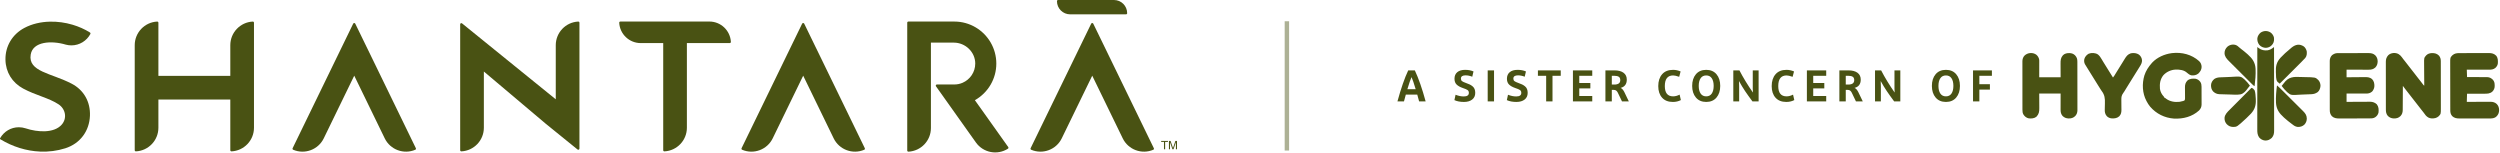
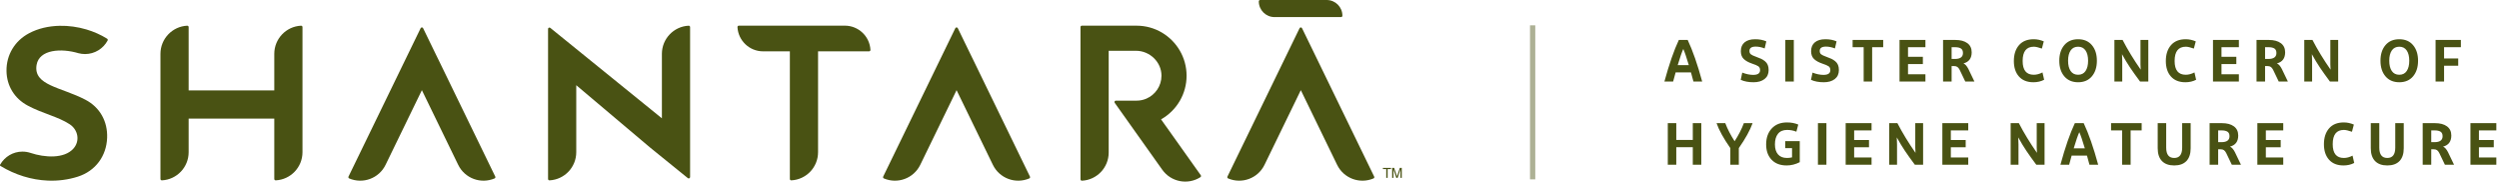
- <svg xmlns="http://www.w3.org/2000/svg" viewBox="0.00 0.00 1411.62 86.07" role="img">
+ <svg xmlns="http://www.w3.org/2000/svg" viewBox="0.00 0.00 1184.80 86.07" role="img">
  <svg x="0.00" y="0.00" width="664.59" height="86.07" viewBox="0 0 664.59 86.07">
    <g fill="#495213">
      <g>
        <path d="M659.48,79.57v.56h-1.59v4.16h-.65v-4.16h-1.59v-.56h3.83Z" />
        <path d="M660.05,79.57h.92l1.36,3.99,1.35-3.99h.91v4.72h-.61v-2.79c0-.1,0-.26,0-.48,0-.22,0-.46,0-.72l-1.35,3.98h-.63l-1.36-3.98v.15c0,.12,0,.29.01.53s0,.41,0,.52v2.79h-.61v-4.72Z" />
        <path d="M142.71,12.18c-7.06.36-12.67,6.2-12.67,13.35v17.3h-40.6V12.83c0-.38-.32-.67-.7-.65-7.06.36-12.67,6.2-12.67,13.35v59.29c0,.38.32.67.7.65,7.06-.36,12.67-6.2,12.67-13.35v-15.92h40.6v28.62c0,.38.32.67.7.65,7.06-.36,12.67-6.2,12.67-13.35V12.83c0-.38-.32-.67-.7-.65Z" />
        <path d="M207.45,27.44l-6.85-14.08c-.24-.49-.93-.49-1.17,0l-6.85,14.08-27.35,56.24c-.16.33-.02.73.32.88,6.51,2.78,14.13-.01,17.26-6.45l17.21-35.38,17.21,35.38c3.13,6.44,10.75,9.23,17.26,6.45.34-.14.48-.55.32-.88l-27.35-56.24Z" />
        <path d="M460.95,27.44l-6.85-14.08c-.24-.49-.93-.49-1.17,0l-6.85,14.08-27.35,56.24c-.16.33-.02.73.32.88,6.51,2.78,14.13-.01,17.26-6.45l17.21-35.38,17.21,35.38c3.13,6.44,10.75,9.23,17.26,6.45.34-.14.48-.55.32-.88l-27.35-56.24Z" />
        <path d="M651.51,83.68l-27.35-56.24-6.85-14.08c-.24-.49-.93-.49-1.17,0l-6.85,14.08-27.35,56.24c-.16.33-.02.73.32.88,6.51,2.78,14.13-.01,17.26-6.45l17.21-35.38,17.21,35.38c3.13,6.44,10.75,9.23,17.26,6.45.34-.14.48-.55.32-.88Z" />
        <path d="M400.54,12.16h-50.25c-.38,0-.67.32-.65.7.36,6.4,5.66,11.47,12.15,11.47h12.69v60.49c0,.38.32.67.7.65,7.06-.36,12.67-6.2,12.67-13.35V24.33h24.19c.38,0,.67-.32.65-.7-.36-6.4-5.66-11.47-12.15-11.47Z" />
        <path d="M552.63,59.61l-2.16-3.04c3.72-2.1,6.82-5.17,8.95-8.87,2-3.48,3.15-7.51,3.15-11.81s-1.15-8.33-3.15-11.81c-4.1-7.12-11.77-11.91-20.57-11.91h-25.93c-.36,0-.65.29-.65.65v72.17c0,.38.32.67.7.65,7.06-.36,12.67-6.2,12.67-13.35V24.07h12.96c6.5,0,12.07,5.31,12.07,11.81,0,4.88-2.96,9.06-7.17,10.87-1.42.61-2.99.95-4.64.95h-9.83c-.53,0-.84.6-.53,1.03l7.62,10.72.11.16,14.81,20.83c4.15,5.83,12.12,7.34,18.09,3.52.31-.2.38-.62.17-.92l-16.66-23.43Z" />
        <path d="M604.26,8.1h31.54c.36,0,.65-.29.65-.65,0-4.12-3.34-7.45-7.45-7.45h-31.54c-.36,0-.65.29-.65.65,0,4.12,3.34,7.45,7.45,7.45Z" />
        <path d="M50.79,18.34c-2.99-1.87-6.32-3.34-9.82-4.38-4.13-1.22-8.48-1.83-12.74-1.73-5.15.11-10.17,1.24-14.51,3.56-6.71,3.58-10.76,10.21-10.64,17.89.11,7.04,3.8,12.98,9.97,16.31,7.15,3.86,14.38,5.22,19.98,8.89,4.03,2.64,5.01,7.96,1.75,11.57-4.33,4.81-13.47,4.29-20.32,2.01h0c-1.2-.39-2.48-.61-3.81-.61-4.49-.01-8.4,2.44-10.51,6.06-.05.07-.09.13-.12.21-.01.04-.03.08-.03.13,0,.17.08.31.21.39.03.02.06.04.09.05,6.88,4.17,14.63,6.58,22.39,6.9,4.8.2,9.59-.4,14.19-1.86,8.5-2.71,13.6-9.86,13.92-18.4.29-7.76-3.39-14.47-10.3-18.07-11.55-6.03-24.76-6.74-23.15-16.47,1.23-7.4,11.69-8.02,19.84-5.58h0c1,.26,2.05.41,3.13.41,4.62,0,8.64-2.59,10.7-6.39.17-.31.08-.69-.22-.88Z" />
        <path d="M326.48,12.18c-7.06.36-12.67,6.2-12.67,13.35v30.54l-34.89-28.26-5.71-4.63-12.31-9.97c-.43-.35-1.06-.04-1.06.51v71.1c0,.38.32.67.7.65,7.06-.36,12.67-6.2,12.67-13.35h0s0-.02,0-.02v-31.72l34.89,29.44,5.71,4.63,12.31,9.97c.19.16.43.17.63.1.24-.09.43-.31.43-.61V12.83c0-.38-.32-.67-.7-.65Z" />
      </g>
    </g>
  </svg>
  <rect x="725.39" y="12.00" width="2.5" height="73.00" fill="#495213" opacity="0.45" />
-   <path transform="translate(788.69 39.74)" fill="#495213" d="M12.614 17.52 11.563 13.666H5.106Q4.58 15.418 4.055 17.52H0.375Q3.379 6.532 6.457 0.0H10.187Q13.365 6.733 16.294 17.52ZM5.982 10.612H10.662Q9.16 5.581 8.335 3.804Q7.433 5.757 5.982 10.612ZM33.188 13.766Q35.666 14.717 37.793 14.717Q40.696 14.717 40.696 12.715Q40.696 11.613 39.958 11.1Q39.22 10.587 37.293 9.961Q34.965 9.16 33.776 7.984Q32.587 6.808 32.587 4.73Q32.587 2.328 34.164 1.014Q35.741 -0.3 38.619 -0.3Q41.297 -0.3 43.324 0.601L42.624 3.579Q40.646 2.803 38.844 2.803Q36.216 2.803 36.216 4.63Q36.216 5.581 36.817 6.057Q37.418 6.532 39.045 7.108Q40.321 7.559 41.147 7.947Q41.973 8.335 42.761 8.973Q43.55 9.611 43.925 10.525Q44.301 11.438 44.301 12.689Q44.301 15.142 42.561 16.481Q40.822 17.82 37.943 17.82Q34.765 17.82 32.537 16.794ZM51.334 0.0H54.913V17.52H51.334ZM62.797 13.766Q65.275 14.717 67.402 14.717Q70.305 14.717 70.305 12.715Q70.305 11.613 69.567 11.1Q68.829 10.587 66.901 9.961Q64.574 9.16 63.385 7.984Q62.196 6.808 62.196 4.73Q62.196 2.328 63.773 1.014Q65.35 -0.3 68.228 -0.3Q70.906 -0.3 72.933 0.601L72.232 3.579Q70.255 2.803 68.453 2.803Q65.825 2.803 65.825 4.63Q65.825 5.581 66.426 6.057Q67.027 6.532 68.653 7.108Q69.93 7.559 70.756 7.947Q71.582 8.335 72.37 8.973Q73.159 9.611 73.534 10.525Q73.909 11.438 73.909 12.689Q73.909 15.142 72.17 16.481Q70.43 17.82 67.552 17.82Q64.373 17.82 62.146 16.794ZM92.581 0.0V3.053H87.925V17.52H84.346V3.053H79.691V0.0ZM110.376 17.52H99.464V0.0H110.376V3.053H103.043V7.108H109.3V10.162H103.043V14.467H110.376ZM128.472 12.214 131.025 17.52H127.17L124.792 12.564Q124.367 11.738 123.841 11.375Q123.316 11.013 122.49 11.013H121.414V17.52H117.809V0.0H122.965Q126.219 0.0 128.046 1.352Q129.873 2.703 129.873 5.206Q129.873 8.985 126.394 9.886Q127.521 10.362 128.472 12.214ZM122.79 8.009Q126.194 8.009 126.194 5.506Q126.194 4.155 125.343 3.604Q124.492 3.053 122.79 3.053H121.414V8.009ZM147.644 8.885Q147.644 4.705 149.809 2.203Q151.973 -0.3 156.028 -0.3Q158.156 -0.3 160.258 0.601L159.457 3.629Q157.229 2.853 156.053 2.853Q151.348 2.853 151.348 8.86Q151.348 14.667 156.028 14.667Q157.805 14.667 159.707 13.691L160.408 16.769Q158.431 17.82 155.878 17.82Q151.948 17.82 149.796 15.405Q147.644 12.99 147.644 8.885ZM174.724 -0.3Q178.429 -0.3 180.531 2.19Q182.633 4.68 182.633 8.76Q182.633 12.84 180.531 15.33Q178.429 17.82 174.724 17.82Q171.02 17.82 168.905 15.33Q166.79 12.84 166.79 8.76Q166.79 4.68 168.893 2.19Q170.995 -0.3 174.724 -0.3ZM174.724 14.667Q176.777 14.667 177.853 13.09Q178.929 11.513 178.929 8.76Q178.929 6.007 177.853 4.43Q176.777 2.853 174.724 2.853Q172.647 2.853 171.571 4.43Q170.495 6.007 170.495 8.76Q170.495 11.513 171.571 13.09Q172.647 14.667 174.724 14.667ZM190.017 17.52V0.0H193.471Q196.675 6.182 201.105 12.514Q201.004 11.613 201.004 10.337V0.0H204.308V17.52H200.829Q198.326 14.166 196.624 11.638Q194.923 9.11 193.221 6.007Q193.321 7.308 193.321 8.985V17.52ZM211.692 8.885Q211.692 4.705 213.857 2.203Q216.022 -0.3 220.076 -0.3Q222.204 -0.3 224.306 0.601L223.505 3.629Q221.278 2.853 220.101 2.853Q215.396 2.853 215.396 8.86Q215.396 14.667 220.076 14.667Q221.853 14.667 223.755 13.691L224.456 16.769Q222.479 17.82 219.926 17.82Q215.997 17.82 213.844 15.405Q211.692 12.99 211.692 8.885ZM242.477 17.52H231.564V0.0H242.477V3.053H235.143V7.108H241.401V10.162H235.143V14.467H242.477ZM260.572 12.214 263.125 17.52H259.271L256.893 12.564Q256.468 11.738 255.942 11.375Q255.417 11.013 254.591 11.013H253.514V17.52H249.91V0.0H255.066Q258.32 0.0 260.147 1.352Q261.974 2.703 261.974 5.206Q261.974 8.985 258.495 9.886Q259.621 10.362 260.572 12.214ZM254.891 8.009Q258.295 8.009 258.295 5.506Q258.295 4.155 257.444 3.604Q256.593 3.053 254.891 3.053H253.514V8.009ZM270.033 17.52V0.0H273.487Q276.691 6.182 281.121 12.514Q281.021 11.613 281.021 10.337V0.0H284.325V17.52H280.846Q278.343 14.166 276.641 11.638Q274.939 9.11 273.237 6.007Q273.337 7.308 273.337 8.985V17.52ZM310.079 -0.3Q313.783 -0.3 315.886 2.19Q317.988 4.68 317.988 8.76Q317.988 12.84 315.886 15.33Q313.783 17.82 310.079 17.82Q306.375 17.82 304.26 15.33Q302.145 12.84 302.145 8.76Q302.145 4.68 304.247 2.19Q306.35 -0.3 310.079 -0.3ZM310.079 14.667Q312.131 14.667 313.208 13.09Q314.284 11.513 314.284 8.76Q314.284 6.007 313.208 4.43Q312.131 2.853 310.079 2.853Q308.002 2.853 306.925 4.43Q305.849 6.007 305.849 8.76Q305.849 11.513 306.925 13.09Q308.002 14.667 310.079 14.667ZM325.371 17.52V0.0H336.034V3.053H328.951V7.809H334.907V10.862H328.951V17.52Z" />
-   <svg x="1141.44" y="16.98" width="270.18" height="63.03" viewBox="0 0 1946.0 454.0">
-     <g fill="#495213">
-       <path d="M1013.188 10c6.39 4.76 11 11.39 13.25 19.06 1.45 10.12.95 19.53-5.13 28.13a99 99 0 0 1-3.31 3.81c-.56.63-1.13 1.26-1.71 1.91-6.25 6.21-13.88 8.72-22.59 9.32-10.29-.32-19.04-4.02-26.2-11.48-6.58-8.19-9.24-17.67-8.28-28.13 1.65-9.11 6.57-16.88 13.78-22.62 12.91-8.15 27.33-8.11 40.19 0M880.18 65.838c.37.36.37.36 2.25 2.15 3.92 3.61 7.94 6.88 12.21 10.03 8.3 6.19 16.24 12.74 23.98 19.61.7.62 1.4 1.23 2.12 1.87 18.88 16.97 29.82 32.76 31.21 58.6.97 23.3-1.04 46.8-3.95 69.9-3.57-1.52-5.88-3.62-8.62-6.35-.92-.91-1.84-1.82-2.79-2.77-1.02-1.01-2.03-2.03-3.05-3.04-1.07-1.07-2.15-2.14-3.22-3.21-2.92-2.9-5.83-5.8-8.74-8.71-1.82-1.82-3.64-3.64-5.47-5.46-6.36-6.35-12.72-12.7-19.08-19.06-5.91-5.91-11.83-11.81-17.76-17.71-5.1-5.07-10.19-10.15-15.27-15.23-3.04-3.04-6.07-6.07-9.12-9.09-2.86-2.85-5.72-5.7-8.57-8.57-1.04-1.04-2.09-2.08-3.14-3.12-9.35-9.26-17-18.35-17.48-31.99.24-10.48 3.72-17.9 10.94-25.38 11.6-10.76 30.94-13.1 43.55-2.47m268.008.787c6.16 4.84 9.75 11.93 11.81 19.38 1.01 9.76.44 19.42-5.87 27.34a569 569 0 0 1-17.05 17.69c-.96.96-1.92 1.92-2.87 2.88-2.57 2.56-5.14 5.12-7.71 7.69-2.69 2.69-5.39 5.38-8.08 8.07-5.09 5.09-10.18 10.17-15.27 15.25l-17.4 17.37c-11.91 11.91-23.83 23.81-35.75 35.71a816 816 0 0 1-7-6c-.77-.66-1.54-1.31-2.34-1.98-6.52-7.98-5.42-26.26-5.97-36.21l-.15-2.55c-1.2-23.53 2.68-40.81 18.67-58.59 5.66-6.16 11.64-11.95 17.79-17.61.76-.7 1.52-1.41 2.31-2.13 7.74-7.1 15.65-13.99 23.82-20.61l1.75-1.42c15.64-12.44 32.02-15.84 49.31-4.28" />
-       <path d="M959 69c.55.41 1.1.83 1.66 1.26.72.54 1.44 1.08 2.19 1.64.35.27.35.27 2.16 1.63 10.57 7.79 23.26 10.55 36.15 8.75 8.46-1.49 15.25-5.28 22.02-10.39.71-.54 1.43-1.09 2.17-1.64.54-.41 1.09-.83 1.65-1.25.07 44.55.12 89.09.15 133.64.01 5.25.01 10.51.01 15.77.01 1.05.01 2.1.01 3.18q.015 25.425.06 50.85c.03 17.4.05 34.79.05 52.19.01 10.73.02 21.46.04 32.2.02 7.36.02 14.72.02 22.08 0 4.25 0 8.49.02 12.74q.015 5.835 0 11.67c0 1.41.01 2.81.01 4.22.08 12.24-1.31 21.53-9.56 30.96-8.28 7.36-15.94 11.13-27.11 10.8-10.28-1.14-18.07-5.36-24.7-13.3-6.97-10.92-7.15-20.46-7.12-33.05v-4.33c-.01-3.95 0-7.9 0-11.85.01-4.27.01-8.53.01-12.8v-22.16c.01-10.68.02-21.36.02-32.04 0-17.32.01-34.65.01-51.98l.03-50.49v-18.76c.01-43.18.03-86.36.05-129.54m-237 57c7.14 6.74 10.18 14.26 10.5 24.06-.4 11.36-5.57 18.96-13.5 26.94-9.19 6.87-17.71 8.15-29 7-6.48-2.06-11.52-5.36-16.44-10-12.57-11.8-30.45-13.76-46.97-13.29-18.72.93-36.32 8.86-49.23 22.43-13.65 16.55-16.03 35.03-14.36 55.86 1.62 12 7.36 22.78 15.68 31.44C580 272 580 272 580 274c1.31.7 2.65 1.36 4 2 1.18.89 2.35 1.81 3.5 2.75 16.08 12.2 35.98 15.16 55.65 13.02 4.05-.62 7.96-1.51 11.85-2.77.74-.16 1.49-.33 2.25-.5 2.77-.83 4.56-1.6 6.75-3.5 1.35-4.51 1.11-8.96.99-13.64 0-1.36 0-2.72.01-4.09.01-3.58-.04-7.17-.09-10.76-.09-5.73-.09-11.45-.1-17.18-.01-1.98-.04-3.97-.07-5.96-.09-11.66 2-19.88 10.26-28.37 9.61-7.76 21.18-8.08 33-7 8.13 1.7 14.9 6.44 19.57 13.31 3.72 6.47 4.58 11.54 4.59 18.99.01.83.01 1.67.02 2.53.01 2.76.02 5.52.02 8.28.01 1.92.01 3.84.02 5.77.01 4.03.02 8.06.02 12.1.01 5.15.03 10.3.06 15.46.02 3.97.02 7.95.02 11.92.01 1.9.01 3.8.03 5.7.01 2.66.01 5.33.01 8 .01.77.01 1.55.02 2.34-.07 9.86-3.53 17.58-10.38 24.6-28.13 25.62-64.59 34.74-102 33-38.08-2.77-71.72-19.47-96.75-48.31-5.62-6.71-10.11-13.99-14.25-21.69l-.97-1.79c-16.72-31.5-18.43-69.94-8.28-103.79C505.99 165.17 516.64 149 530 134c.59-.67 1.19-1.34 1.8-2.02C551.71 110.93 581.57 97.81 610 94c.4-.06.4-.06 2.41-.34C652.16 89.12 691.92 99.19 722 126M59.496 99.695c6.92 5.61 11.08 12.5 12.5 21.3.09 2.37.12 4.73.12 7.09v2.13c0 2.27-.01 4.54-.02 6.8v4.22l-.03 15.58c-.02 11.61-.04 23.22-.07 35.18h87c-.12-34.43-.12-34.43-.18-45.26-.01-4.4-.01-4.4-.01-6.47 0-1.43-.01-2.86-.02-4.28-.09-13.35.61-23.43 9.78-33.74 7.46-7.14 16.63-8.8 26.65-8.65 8.89.36 16.21 2.82 22.6 9.23 7.42 8.13 9.34 14.93 9.32 25.8.01.87.01 1.74.01 2.63.01 2.91.01 5.82.02 8.72 0 2.09 0 4.17.01 6.26.01 5.66.02 11.32.02 16.99.01 3.54.01 7.07.02 10.61.01 11.08.02 22.15.02 33.23.01 12.78.02 25.56.05 38.34.03 9.88.04 19.77.04 29.65 0 5.9 0 11.8.02 17.7.02 5.55.02 11.1.01 16.65 0 2.04.01 4.07.01 6.11.02 2.78.01 5.57 0 8.35.01.4.01.4.03 2.42-.08 9-2.83 16.89-9.08 23.5-8.06 7.65-16.1 9.84-26.99 9.68-9.81-.41-17.24-3.32-24.38-10.18-6.57-7.71-8.08-15.76-8.06-25.67v-2.19c0-2.33.01-4.65.02-6.98v-4.33c0-5.33.02-10.66.03-15.99l.06-36.13h-87c.19 36.38.19 36.38.27 47.81.02 4.65.02 4.65.02 6.84 0 1.51.02 3.02.03 4.52.14 14.69-1.47 24.8-12 35.58-9.12 6.9-20.35 7.52-31.32 6.25-8.94-1.94-15.85-7.44-20.87-15-3.88-6.28-4.42-12.68-4.39-19.86 0-.87 0-1.74-.01-2.64-.01-2.9 0-5.8 0-8.7-.01-2.08-.01-4.17-.02-6.25-.01-5.66-.01-11.31-.01-16.97 0-4.72 0-9.45-.01-14.17-.01-11.15-.01-22.3 0-33.44 0-11.49-.01-22.99-.03-34.48-.02-9.87-.02-19.75-.02-29.62 0-5.89 0-11.79-.01-17.68-.02-5.54-.02-11.09 0-16.63 0-2.03 0-4.06-.01-6.1-.01-2.78 0-5.55.01-8.33-.01-.8-.02-1.6-.02-2.42.08-8.95 2.78-17.11 9.22-23.52 12.61-11.51 32.3-13.25 46.67-3.49m251.693-.123c6.29 5.37 10.29 11.32 14.44 18.43.68 1.15 1.37 2.3 2.06 3.45q2.13 3.54 4.23 7.08c3.17 5.31 6.47 10.54 9.77 15.78 5.27 8.41 10.5 16.83 15.72 25.27 4.84 7.82 9.71 15.62 14.59 23.42 4.16-4.8 7.25-10.2 10.5-15.63 4.39-7.27 8.81-14.52 13.38-21.68 4.48-7.06 8.89-14.16 13.26-21.29 2.36-3.84 4.72-7.68 7.09-11.52 1.08-1.77 2.17-3.53 3.25-5.29 6.88-11.22 12.48-18.95 25.29-23.17 11.19-2.1 23.2-1.21 32.72 5.27 7.4 5.99 11.35 12.85 12.51 22.31.85 9.36-3.41 17.44-8.25 25.12-.52.85-1.04 1.7-1.58 2.57-1.71 2.78-3.44 5.54-5.17 8.31-1.22 1.96-2.44 3.93-3.67 5.89-2.53 4.06-5.06 8.12-7.61 12.17-3.43 5.46-6.83 10.95-10.22 16.44-5.2 8.41-10.44 16.8-15.69 25.18-3.35 5.37-6.69 10.74-10 16.13-.35.57-.7 1.14-1.06 1.72-1.68 2.74-3.36 5.48-5.03 8.21-.62 1.01-1.23 2.01-1.87 3.05-.29.47-.29.47-1.75 2.89-2.1 3.32-2.1 3.32-4.41 6.43-6.42 8.73-7.94 15.99-7.65 26.78q.015 2.22 0 4.44c0 3.86.05 7.71.11 11.57.1 6.18.12 12.36.13 18.55.01 2.13.05 4.27.1 6.41.07 10.36-1.42 18.85-8.68 26.61-8.69 7.82-18.2 9.11-29.46 8.84-8.2-.44-15.46-3.23-21.32-9.08-7.13-8.3-8.74-16.71-8.31-27.39.08-2.15.12-4.29.14-6.44.07-6.09.19-12.18.4-18.27.67-20.12-.72-34.3-13.47-50.92-2.16-2.85-3.97-5.8-5.8-8.86-1.1-1.77-2.21-3.53-3.32-5.29l-3.78-6.03-3.78-6.03c-8.39-13.39-16.73-26.79-25-40.26-5.27-8.58-10.59-17.12-15.95-25.65a1125 1125 0 0 1-9.84-15.95c-3.74-6.63-4.3-14.21-2.67-21.57 2.98-9.68 8.98-16.35 17.65-21.45 11.53-4.61 27.82-3.86 38 3.45m973.901-5.832c1.2-.01 2.4-.01 3.63-.02 1.3 0 2.6 0 3.95.01 1.39-.01 2.79-.01 4.18-.02 3.78-.01 7.56-.01 11.34-.01 3.16 0 6.32 0 9.48-.01q11.19-.015 22.38 0c7.69 0 15.37-.01 23.05-.03 6.61-.02 13.22-.03 19.83-.02 3.94 0 7.88 0 11.82-.02q5.565-.015 11.13 0c2 .01 3.99 0 5.99-.01 10.57.06 18.95 1.67 26.91 9.04 6.97 7.23 9.41 14.9 9.72 24.85-.31 9.83-2.7 17.62-9.58 24.78-8.34 7.48-17.01 9.04-27.92 8.95h-2.93c-3.17 0-6.34-.02-9.51-.03-2.21-.01-4.41-.01-6.62-.01-5.8-.01-11.59-.03-17.38-.05-5.92-.02-11.84-.03-17.76-.04-11.6-.02-23.2-.06-34.8-.1v31c1.33-.02 1.33-.02 8.07-.09 8.84-.1 17.67-.17 26.51-.22 5.36-.03 10.71-.07 16.06-.14 5.18-.07 10.35-.1 15.53-.12 1.96-.01 3.93-.03 5.89-.06 12.19-.2 22.28-.13 31.91 8.37 7.49 7.69 9.37 17.81 9.24 28.14-.57 8.4-3.62 15.79-9.21 22.12-7.39 6.19-14.35 8.31-23.85 8.23h-2.63c-2.86 0-5.72-.02-8.57-.03-1.99-.01-3.98-.01-5.96-.01-5.22-.01-10.44-.03-15.66-.05-5.33-.02-10.66-.03-15.99-.04-10.44-.02-20.89-.06-31.34-.1v34l9.37-.06c10.25-.07 20.49-.11 30.74-.15q9.315-.03 18.63-.09c5.99-.04 11.99-.07 17.99-.08 2.28-.01 4.56-.02 6.85-.04 3.21-.03 6.41-.04 9.62-.03.94-.02 1.87-.03 2.83-.05 10.07.07 19.72 3.32 26.97 10.5 7.78 9.92 8.07 20.88 7 33-1.83 8.55-6.72 15.01-13.94 19.81-7.91 4.92-16.27 4.49-25.28 4.48-1.44.01-2.89.01-4.33.02-3.91.02-7.81.02-11.72.03-2.44 0-4.88 0-7.33.01-8.54.01-17.07.02-25.61.02-7.94 0-15.88.02-23.82.05-6.83.03-13.66.04-20.5.04-4.07 0-8.14 0-12.22.02-3.83.02-7.67.02-11.5.01-1.4 0-2.8 0-4.2.01-10.99.09-21.34-1.57-29.55-9.5-6.39-7.83-8.31-15.04-8.26-24.94 0-.44 0-.44-.01-2.66q-.015-4.395 0-8.79c-.01-2.1-.01-4.21-.02-6.31-.01-5.71-.01-11.42-.01-17.13 0-4.77-.01-9.54-.01-14.3-.01-11.26-.01-22.51-.01-33.76.01-11.6 0-23.2-.02-34.8-.02-9.97-.03-19.94-.02-29.91 0-5.94 0-11.89-.02-17.84-.01-5.6-.01-11.2 0-16.79.01-2.05 0-4.1 0-6.15-.01-2.81-.01-5.62.01-8.42l-.03-2.44c.09-9.09 2.88-17.29 9.4-23.76 6.8-4.99 13.55-8.24 22.09-8.26M1534 98c5.71 3.77 9.78 7.78 13.69 13.38 1.03 1.42 2.06 2.85 3.1 4.27.53.72 1.06 1.44 1.6 2.19 2.59 3.48 5.35 6.82 8.11 10.16 4.85 5.9 9.5 11.93 14.05 18.06 3.91 5.27 7.98 10.4 12.1 15.51 3.53 4.39 7 8.83 10.42 13.31 3.6 4.7 7.23 9.38 10.87 14.06.3.38.3.38 1.81 2.33 4.09 5.25 8.2 10.5 12.33 15.72 2.27 2.89 4.53 5.8 6.75 8.73.23.3.23.3 1.39 1.83l2.61 3.45c2.95 3.89 2.95 3.89 5.17 5-.01-.55-.01-1.1-.02-1.67-.13-13.45-.23-26.9-.29-40.34-.03-6.51-.07-13.01-.14-19.51-.07-6.29-.1-12.57-.12-18.85q-.015-3.585-.06-7.17c-.34-25.48-.34-25.48 8.54-35.65 6.44-6.56 14.5-8.92 23.47-9.23 11.77-.09 20.04 2.06 28.62 10.42 5.6 7.06 7.3 14.03 7.27 22.89 0 .89.01 1.77.01 2.68.01 2.96.01 5.92.01 8.87.01 2.12.01 4.25.02 6.37.02 5.76.02 11.53.02 17.29.01 3.6.01 7.2.02 10.8.01 12.57.02 25.14.02 37.72 0 11.71.02 23.41.05 35.12.03 10.06.04 20.12.04 30.18 0 6.01 0 12.01.02 18.02.02 5.65.02 11.3.01 16.95 0 2.07 0 4.14.01 6.21.13 23.83.13 23.83-8.8 33.37-8.41 7.58-17.58 9.13-28.69 8.83-10.07-.57-17.37-4.88-24.01-12.3-3.07-3.81-5.95-7.76-8.83-11.72-3.08-4.21-6.35-8.25-9.67-12.28-4.85-5.9-9.5-11.93-14.05-18.06-3.91-5.27-7.97-10.4-12.09-15.5-3.61-4.49-7.15-9.03-10.65-13.61-2.96-3.86-5.95-7.7-8.96-11.52-4.31-5.47-8.6-10.95-12.87-16.43-.55-.71-1.1-1.41-1.67-2.14a829 829 0 0 1-9.93-13.03c-.21-.27-.21-.27-1.25-1.67-1.01-1.35-2.02-2.69-3.03-4.04 0 .65 0 .65-.02 3.96-.06 12.35-.13 24.69-.22 37.04-.04 6.34-.08 12.69-.11 19.03-.02 6.13-.06 12.26-.11 18.38-.02 2.34-.03 4.67-.04 7.01-.01 3.27-.04 6.55-.07 9.83 0 .48 0 .48.01 2.9-.14 9.51-2.46 17.58-9.12 24.63-8.07 7.66-16.1 9.84-26.99 9.69-9.81-.42-17.24-3.33-24.38-10.19-6.9-8.08-8.1-16.55-8.08-26.88-.01-.85-.01-1.7-.01-2.58-.01-2.85-.01-5.7-.01-8.54 0-2.05 0-4.09-.01-6.14 0-5.55-.01-11.1-.01-16.66v-10.4c-.01-12.11-.02-24.22-.02-36.33.01-11.28-.01-22.57-.02-33.85-.01-9.69-.02-19.38-.02-29.07 0-5.78 0-11.57-.01-17.36q-.015-8.16 0-16.32c0-2-.01-3.99-.01-5.99-.01-2.73 0-5.45 0-8.18 0-.79-.01-1.57-.01-2.38.06-10.64 2.72-18.37 9.82-26.36 10.74-10.27 29.81-11.91 42.44-4.24m248.747-4.29c1.39-.01 2.78-.01 4.18-.02 3.76-.02 7.53-.02 11.3-.02 2.35-.01 4.71-.01 7.07-.01q12.36-.03 24.72-.03c7.66 0 15.32-.02 22.98-.05 6.59-.03 13.19-.04 19.78-.04 3.93 0 7.86 0 11.79-.02 3.7-.02 7.4-.02 11.1-.01q2.985 0 5.97-.03c11.31.08 20.21 2.44 28.48 10.36 7.95 9.14 7.71 20.16 7.15 31.61-.8 7.66-4.73 13.44-10.2 18.61-7.97 6.25-16 7.09-25.81 7.05h-2.96c-3.22 0-6.44 0-9.66-.01-2.24 0-4.47-.01-6.7-.01-5.88 0-11.76-.01-17.64-.02-6-.01-12-.02-17.99-.02-11.77-.01-23.54-.03-35.31-.05l1 30 8.03.03c8.77.03 17.55.09 26.32.15 5.32.04 10.63.08 15.95.09 5.13.02 10.27.05 15.4.1 1.96.01 3.91.02 5.87.02 2.75 0 5.49.03 8.24.06.8 0 1.6-.01 2.43-.01 8.85.16 15.65 3.81 22.04 9.77 6.79 7.06 8.08 14.2 8.1 23.6.02.85.05 1.71.07 2.58.04 8.83-3.02 16.28-9.23 22.62-10.37 9.33-21.71 8.86-34.86 8.8-1.98.01-3.95.02-5.93.04-5.17.03-10.34.03-15.51.03-5.29 0-10.58.03-15.87.06-10.35.05-20.7.06-31.05.06l-1 33c1.55-.01 1.55-.01 9.39-.05 10.26-.05 20.52-.08 30.77-.1 6.22-.02 12.44-.04 18.65-.08 6.01-.03 12.01-.05 18.02-.05 2.28-.01 4.57-.02 6.86-.04 3.21-.02 6.42-.02 9.63-.02l2.84-.03c9.77.04 18.33 2.26 25.62 9.02 7.02 7.27 9.42 14.96 9.66 24.98-.31 10.7-3.19 18.52-11.06 26-8.19 7.61-18.32 7.96-28.92 7.89-1.45 0-2.89.01-4.33.02-3.89.02-7.78.01-11.66 0-4.09-.01-8.18 0-12.26 0-6.87.01-13.73 0-20.59-.02-7.91-.02-15.82-.01-23.73.01-6.81.02-13.63.02-20.44.01-4.06-.01-8.12-.01-12.18.01-3.82.01-7.64 0-11.46-.02-1.39-.01-2.79-.01-4.18 0-11.42.07-21.37-1.4-29.9-9.53-6.33-7.34-7.88-14.19-7.87-23.65-.01-.88-.01-1.77-.02-2.68-.01-2.96-.01-5.92-.01-8.88-.01-2.13-.02-4.25-.02-6.37-.03-6.98-.04-13.95-.05-20.93 0-2.4 0-4.8-.01-7.2-.02-11.29-.03-22.57-.04-33.86-.01-13.02-.04-26.04-.08-39.07-.03-10.06-.04-20.13-.04-30.2-.01-6.01-.02-12.02-.04-18.04-.02-5.66-.03-11.31-.02-16.97 0-2.08 0-4.15-.02-6.22-.15-23.85-.15-23.85 8.79-33.4 9.22-8.3 18.5-8.83 30.45-8.82m-976.842 98.653c.91-.05 1.83-.11 2.77-.16 8.52-.47 17.05-.76 25.59-.99 5.71-.16 11.41-.38 17.11-.76 40.42-2.58 40.42-2.58 55.2 10.04 8.41 7.66 15.67 16.37 22.43 25.51l-1.15 1.3c-2.53 2.9-4.99 5.8-7.21 8.94-7.55 10.62-16.79 22.28-30.08 25.23-13.76 2.2-27.88 1.31-41.73.61-4.56-.2-9.12-.28-13.69-.36-9.45-.16-18.91-.39-28.35-.84l-2.57-.09c-10.07-.55-17.77-4.38-25.02-11.28-6.82-7.77-8.61-16-8.47-26.07.79-10.28 5.53-17.77 13.27-24.44 7.13-4.49 13.54-6.17 21.9-6.64m331.795-1.45c4.51.2 9.03.28 13.54.36 43.97.75 43.97.75 55.76 11.73 6.04 6.68 9 15.02 9 24-.86 9.39-3.78 18.53-11 25-8.11 5.68-15.34 8.23-25.15 8.75-.46.02-.46.02-2.74.16-8.4.47-16.81.74-25.23.96-5.62.15-11.23.36-16.85.73-39.79 2.54-39.79 2.54-54.56-10.1-8.41-7.67-15.69-16.38-22.47-25.5l1.15-1.3c2.52-2.91 4.98-5.81 7.22-8.95 19.22-26.95 39.99-27.43 71.33-25.84M1039 225c6.22 5.15 11.92 10.75 17.63 16.44l3.17 3.14c3.45 3.42 6.89 6.85 10.33 10.28 1.19 1.18 2.38 2.37 3.58 3.56 4.95 4.93 9.9 9.86 14.85 14.8 7.07 7.05 14.14 14.09 21.23 21.12q7.5 7.44 14.97 14.91c2.97 2.96 5.94 5.92 8.92 8.87 2.81 2.78 5.61 5.57 8.39 8.37 1.02 1.02 2.04 2.03 3.07 3.04 9.05 8.9 14.9 17.17 15.17 30.09-.09 10.01-3.35 18.14-10.31 25.38-7.53 6.61-16.7 9.5-26.69 8.94-6.72-.91-12.31-3.28-17.68-7.41-2.56-1.96-5.13-3.9-7.73-5.8-9.87-7.24-19.27-14.96-28.4-23.11l-2.2-1.95c-19.3-17.42-30.94-33.62-32.39-60.14-1-23.51 1.08-47.23 4.09-70.53m-103 10c5.07 1.65 8.99 5.72 12 10 1.77 4.83 2.54 9.74 3.14 14.83.08.73.17 1.46.26 2.2.64 5.59 1.01 11.17 1.29 16.78.04.83.09 1.65.13 2.5 1.15 23.63-3.45 40.6-19.45 58.38-5.84 6.34-11.99 12.32-18.31 18.19-.78.72-1.56 1.45-2.37 2.2-36.56 33.78-36.56 33.78-52.61 33.95-10.81-.55-18.67-4.11-26.08-12.03-6.37-7.85-8.54-15.09-8.31-25.14 1.52-14.11 11.58-23.43 21.13-33l2.91-2.94c2.61-2.64 5.22-5.26 7.84-7.89 1.64-1.64 3.27-3.28 4.9-4.93 5.12-5.14 10.25-10.29 15.38-15.42 5.91-5.93 11.81-11.86 17.7-17.81 4.57-4.61 9.14-9.2 13.72-13.79 2.74-2.74 5.47-5.48 8.19-8.23q3.825-3.87 7.68-7.71c1.4-1.39 2.78-2.8 4.16-4.21.83-.81 1.65-1.63 2.51-2.47.71-.72 1.43-1.44 2.17-2.19.67-.42 1.33-.84 2.02-1.27" />
-     </g>
-   </svg>
+   <path transform="translate(788.69 18.93)" fill="#495213" d="M14.191 19.71 13.009 15.374H5.744Q5.153 17.345 4.561 19.71H0.422Q3.801 7.349 7.265 0.0H11.46Q15.036 7.574 18.33 19.71ZM6.73 11.939H11.995Q10.306 6.279 9.376 4.28Q8.363 6.476 6.73 11.939ZM37.336 15.486Q40.124 16.556 42.517 16.556Q45.784 16.556 45.784 14.304Q45.784 13.065 44.953 12.488Q44.122 11.91 41.954 11.207Q39.336 10.306 37.998 8.982Q36.661 7.659 36.661 5.322Q36.661 2.619 38.435 1.14Q40.208 -0.338 43.446 -0.338Q46.459 -0.338 48.74 0.676L47.952 4.026Q45.727 3.154 43.7 3.154Q40.743 3.154 40.743 5.209Q40.743 6.279 41.419 6.814Q42.095 7.349 43.925 7.997Q45.361 8.503 46.29 8.94Q47.22 9.376 48.106 10.094Q48.993 10.812 49.416 11.84Q49.838 12.868 49.838 14.276Q49.838 17.035 47.881 18.541Q45.924 20.048 42.686 20.048Q39.11 20.048 36.604 18.893ZM57.75 0.0H61.777V19.71H57.75ZM70.646 15.486Q73.434 16.556 75.827 16.556Q79.093 16.556 79.093 14.304Q79.093 13.065 78.263 12.488Q77.432 11.91 75.264 11.207Q72.645 10.306 71.308 8.982Q69.971 7.659 69.971 5.322Q69.971 2.619 71.744 1.14Q73.518 -0.338 76.756 -0.338Q79.769 -0.338 82.05 0.676L81.262 4.026Q79.037 3.154 77.01 3.154Q74.053 3.154 74.053 5.209Q74.053 6.279 74.729 6.814Q75.405 7.349 77.235 7.997Q78.671 8.503 79.6 8.94Q80.529 9.376 81.416 10.094Q82.303 10.812 82.726 11.84Q83.148 12.868 83.148 14.276Q83.148 17.035 81.191 18.541Q79.234 20.048 75.996 20.048Q72.42 20.048 69.914 18.893ZM104.153 0.0V3.435H98.916V19.71H94.89V3.435H89.652V0.0ZM124.173 19.71H111.896V0.0H124.173V3.435H115.923V7.997H122.962V11.432H115.923V16.275H124.173ZM144.531 13.741 147.403 19.71H143.066L140.392 14.135Q139.913 13.206 139.322 12.797Q138.73 12.389 137.801 12.389H136.59V19.71H132.536V0.0H138.336Q141.996 0.0 144.052 1.52Q146.107 3.041 146.107 5.857Q146.107 10.108 142.194 11.122Q143.461 11.657 144.531 13.741ZM138.139 9.01Q141.968 9.01 141.968 6.195Q141.968 4.674 141.011 4.055Q140.054 3.435 138.139 3.435H136.59V9.01ZM166.099 9.996Q166.099 5.294 168.535 2.478Q170.97 -0.338 175.532 -0.338Q177.925 -0.338 180.29 0.676L179.389 4.083Q176.883 3.21 175.56 3.21Q170.266 3.21 170.266 9.968Q170.266 16.5 175.532 16.5Q177.531 16.5 179.671 15.402L180.459 18.865Q178.235 20.048 175.363 20.048Q170.942 20.048 168.52 17.331Q166.099 14.614 166.099 9.996ZM196.565 -0.338Q200.732 -0.338 203.097 2.464Q205.463 5.265 205.463 9.855Q205.463 14.445 203.097 17.246Q200.732 20.048 196.565 20.048Q192.398 20.048 190.018 17.246Q187.639 14.445 187.639 9.855Q187.639 5.265 190.004 2.464Q192.37 -0.338 196.565 -0.338ZM196.565 16.5Q198.874 16.5 200.085 14.726Q201.295 12.952 201.295 9.855Q201.295 6.758 200.085 4.984Q198.874 3.21 196.565 3.21Q194.228 3.21 193.017 4.984Q191.806 6.758 191.806 9.855Q191.806 12.952 193.017 14.726Q194.228 16.5 196.565 16.5ZM213.769 19.71V0.0H217.655Q221.259 6.955 226.243 14.079Q226.13 13.065 226.13 11.629V0.0H229.847V19.71H225.933Q223.117 15.937 221.203 13.093Q219.288 10.249 217.373 6.758Q217.486 8.222 217.486 10.108V19.71ZM238.153 9.996Q238.153 5.294 240.589 2.478Q243.024 -0.338 247.586 -0.338Q249.979 -0.338 252.344 0.676L251.443 4.083Q248.937 3.21 247.614 3.21Q242.32 3.21 242.32 9.968Q242.32 16.5 247.586 16.5Q249.585 16.5 251.725 15.402L252.513 18.865Q250.289 20.048 247.417 20.048Q242.996 20.048 240.575 17.331Q238.153 14.614 238.153 9.996ZM272.786 19.71H260.51V0.0H272.786V3.435H264.536V7.997H271.576V11.432H264.536V16.275H272.786ZM293.144 13.741 296.016 19.71H291.68L289.005 14.135Q288.526 13.206 287.935 12.797Q287.344 12.389 286.414 12.389H285.204V19.71H281.149V0.0H286.949Q290.61 0.0 292.665 1.52Q294.721 3.041 294.721 5.857Q294.721 10.108 290.807 11.122Q292.074 11.657 293.144 13.741ZM286.752 9.01Q290.582 9.01 290.582 6.195Q290.582 4.674 289.624 4.055Q288.667 3.435 286.752 3.435H285.204V9.01ZM303.787 19.71V0.0H307.673Q311.277 6.955 316.261 14.079Q316.148 13.065 316.148 11.629V0.0H319.865V19.71H315.951Q313.136 15.937 311.221 13.093Q309.306 10.249 307.392 6.758Q307.504 8.222 307.504 10.108V19.71ZM348.839 -0.338Q353.006 -0.338 355.371 2.464Q357.736 5.265 357.736 9.855Q357.736 14.445 355.371 17.246Q353.006 20.048 348.839 20.048Q344.672 20.048 342.292 17.246Q339.913 14.445 339.913 9.855Q339.913 5.265 342.278 2.464Q344.643 -0.338 348.839 -0.338ZM348.839 16.5Q351.148 16.5 352.358 14.726Q353.569 12.952 353.569 9.855Q353.569 6.758 352.358 4.984Q351.148 3.21 348.839 3.21Q346.502 3.21 345.291 4.984Q344.08 6.758 344.08 9.855Q344.08 12.952 345.291 14.726Q346.502 16.5 348.839 16.5ZM366.043 19.71V0.0H378.038V3.435H370.069V8.785H376.771V12.22H370.069V19.71Z" />
+   <path transform="translate(788.69 58.36)" fill="#495213" d="M13.881 0.0H17.908V19.71H13.881V11.404H6.054V19.71H2.027V0.0H6.054V7.968H13.881ZM42.236 0.0Q40.434 5.04 35.703 11.826V19.71H31.677V11.826Q26.862 4.928 25.144 0.0H29.283Q30.86 4.195 33.704 8.56Q36.435 4.393 38.097 0.0ZM57.694 8.532H64.592V18.499Q61.58 20.048 58.37 20.048Q53.808 20.048 51.232 17.331Q48.656 14.614 48.656 10.08Q48.656 5.406 51.302 2.534Q53.949 -0.338 58.539 -0.338Q61.523 -0.338 63.889 0.676L62.988 4.055Q60.932 3.21 58.595 3.21Q55.751 3.21 54.287 5.026Q52.823 6.842 52.823 10.08Q52.823 13.121 54.287 14.811Q55.751 16.5 58.539 16.5Q59.721 16.5 60.932 16.219V11.854H57.694ZM73.209 0.0H77.235V19.71H73.209ZM98.634 19.71H86.358V0.0H98.634V3.435H90.384V7.997H97.424V11.432H90.384V16.275H98.634ZM106.997 19.71V0.0H110.883Q114.487 6.955 119.471 14.079Q119.358 13.065 119.358 11.629V0.0H123.075V19.71H119.161Q116.345 15.937 114.431 13.093Q112.516 10.249 110.601 6.758Q110.714 8.222 110.714 10.108V19.71ZM144.474 19.71H132.198V0.0H144.474V3.435H136.224V7.997H143.264V11.432H136.224V16.275H144.474ZM164.579 19.71V0.0H168.464Q172.068 6.955 177.052 14.079Q176.939 13.065 176.939 11.629V0.0H180.656V19.71H176.742Q173.927 15.937 172.012 13.093Q170.097 10.249 168.183 6.758Q168.295 8.222 168.295 10.108V19.71ZM201.943 19.71 200.76 15.374H193.496Q192.905 17.345 192.313 19.71H188.174Q191.553 7.349 195.016 0.0H199.212Q202.788 7.574 206.082 19.71ZM194.481 11.939H199.747Q198.057 6.279 197.128 4.28Q196.114 6.476 194.481 11.939ZM226.693 0.0V3.435H221.456V19.71H217.429V3.435H212.192V0.0ZM234.296 0.0H238.322V11.601Q238.322 16.5 242.123 16.5Q245.896 16.5 245.896 11.601V0.0H249.923V11.882Q249.923 15.852 247.924 17.95Q245.924 20.048 242.123 20.048Q238.322 20.048 236.309 17.95Q234.296 15.852 234.296 11.882ZM270.9 13.741 273.772 19.71H269.436L266.761 14.135Q266.282 13.206 265.691 12.797Q265.099 12.389 264.17 12.389H262.96V19.71H258.905V0.0H264.705Q268.366 0.0 270.421 1.52Q272.477 3.041 272.477 5.857Q272.477 10.108 268.563 11.122Q269.83 11.657 270.9 13.741ZM264.508 9.01Q268.338 9.01 268.338 6.195Q268.338 4.674 267.38 4.055Q266.423 3.435 264.508 3.435H262.96V9.01ZM293.82 19.71H281.543V0.0H293.82V3.435H285.57V7.997H292.609V11.432H285.57V16.275H293.82ZM313.107 9.996Q313.107 5.294 315.543 2.478Q317.979 -0.338 322.54 -0.338Q324.933 -0.338 327.299 0.676L326.398 4.083Q323.892 3.21 322.568 3.21Q317.275 3.21 317.275 9.968Q317.275 16.5 322.54 16.5Q324.539 16.5 326.679 15.402L327.468 18.865Q325.243 20.048 322.371 20.048Q317.95 20.048 315.529 17.331Q313.107 14.614 313.107 9.996ZM335.323 0.0H339.35V11.601Q339.35 16.5 343.151 16.5Q346.924 16.5 346.924 11.601V0.0H350.951V11.882Q350.951 15.852 348.951 17.95Q346.952 20.048 343.151 20.048Q339.35 20.048 337.337 17.95Q335.323 15.852 335.323 11.882ZM371.928 13.741 374.8 19.71H370.464L367.789 14.135Q367.31 13.206 366.719 12.797Q366.127 12.389 365.198 12.389H363.987V19.71H359.933V0.0H365.733Q369.394 0.0 371.449 1.52Q373.504 3.041 373.504 5.857Q373.504 10.108 369.591 11.122Q370.858 11.657 371.928 13.741ZM365.536 9.01Q369.365 9.01 369.365 6.195Q369.365 4.674 368.408 4.055Q367.451 3.435 365.536 3.435H363.987V9.01ZM394.848 19.71H382.571V0.0H394.848V3.435H386.598V7.997H393.637V11.432H386.598V16.275H394.848Z" />
</svg>
